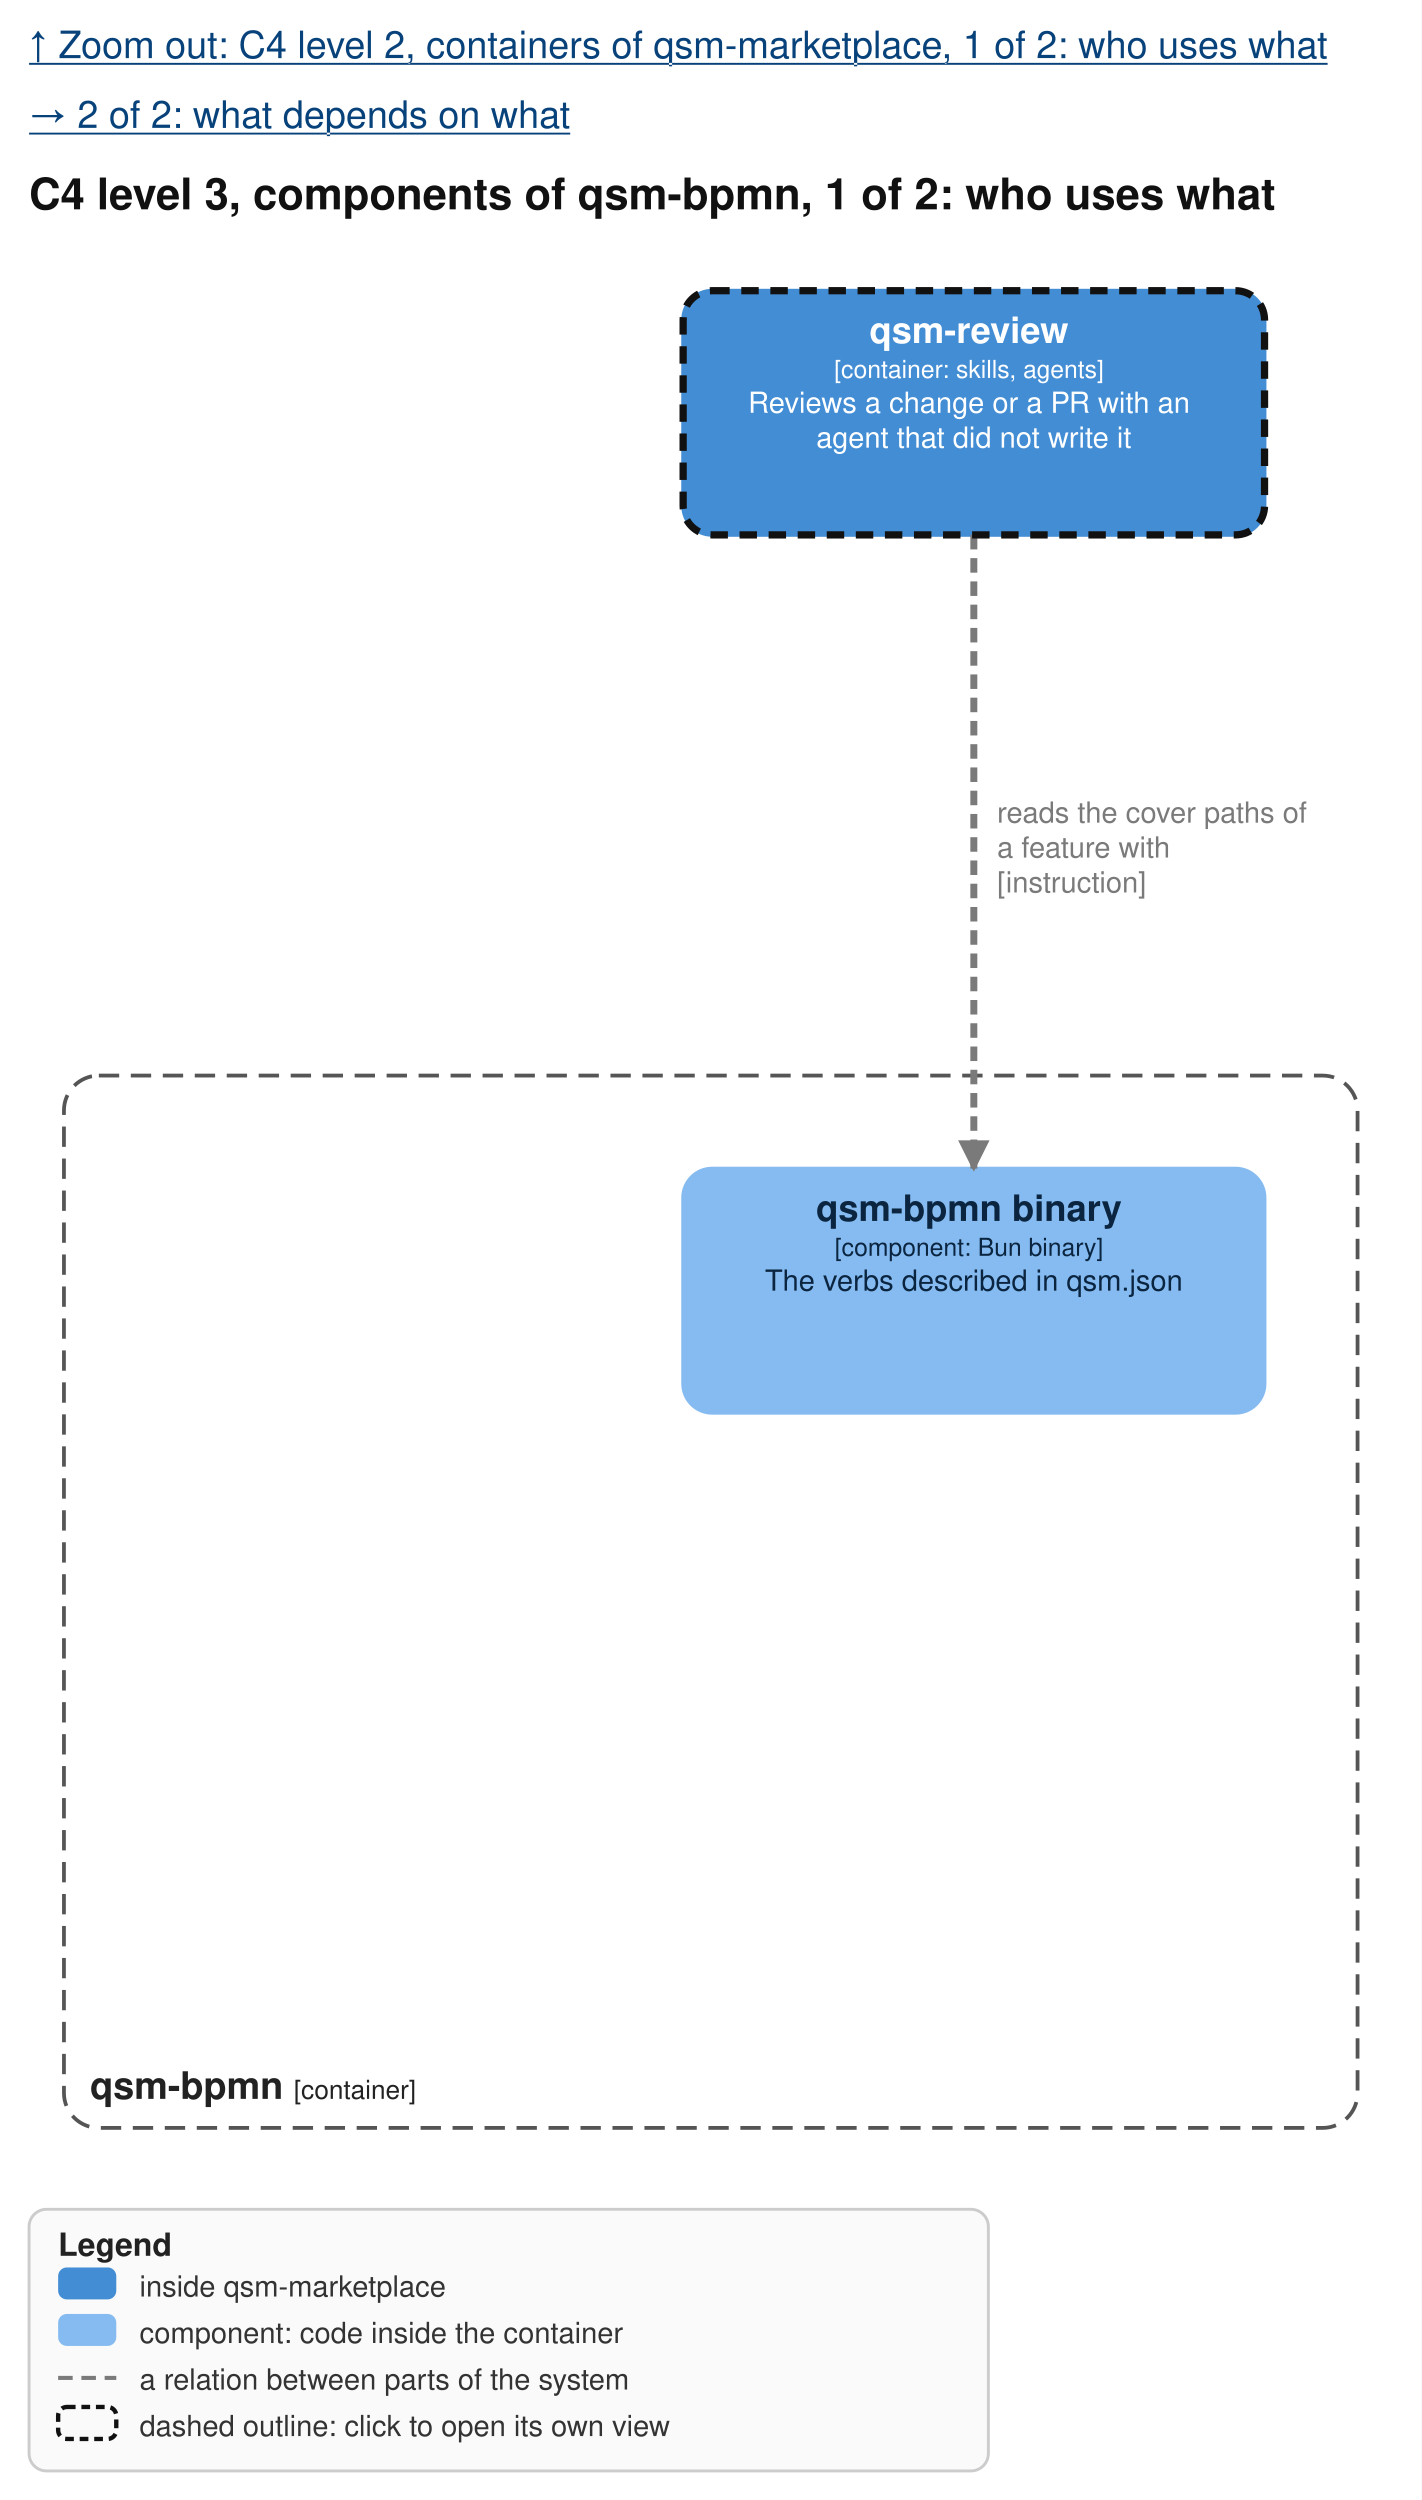
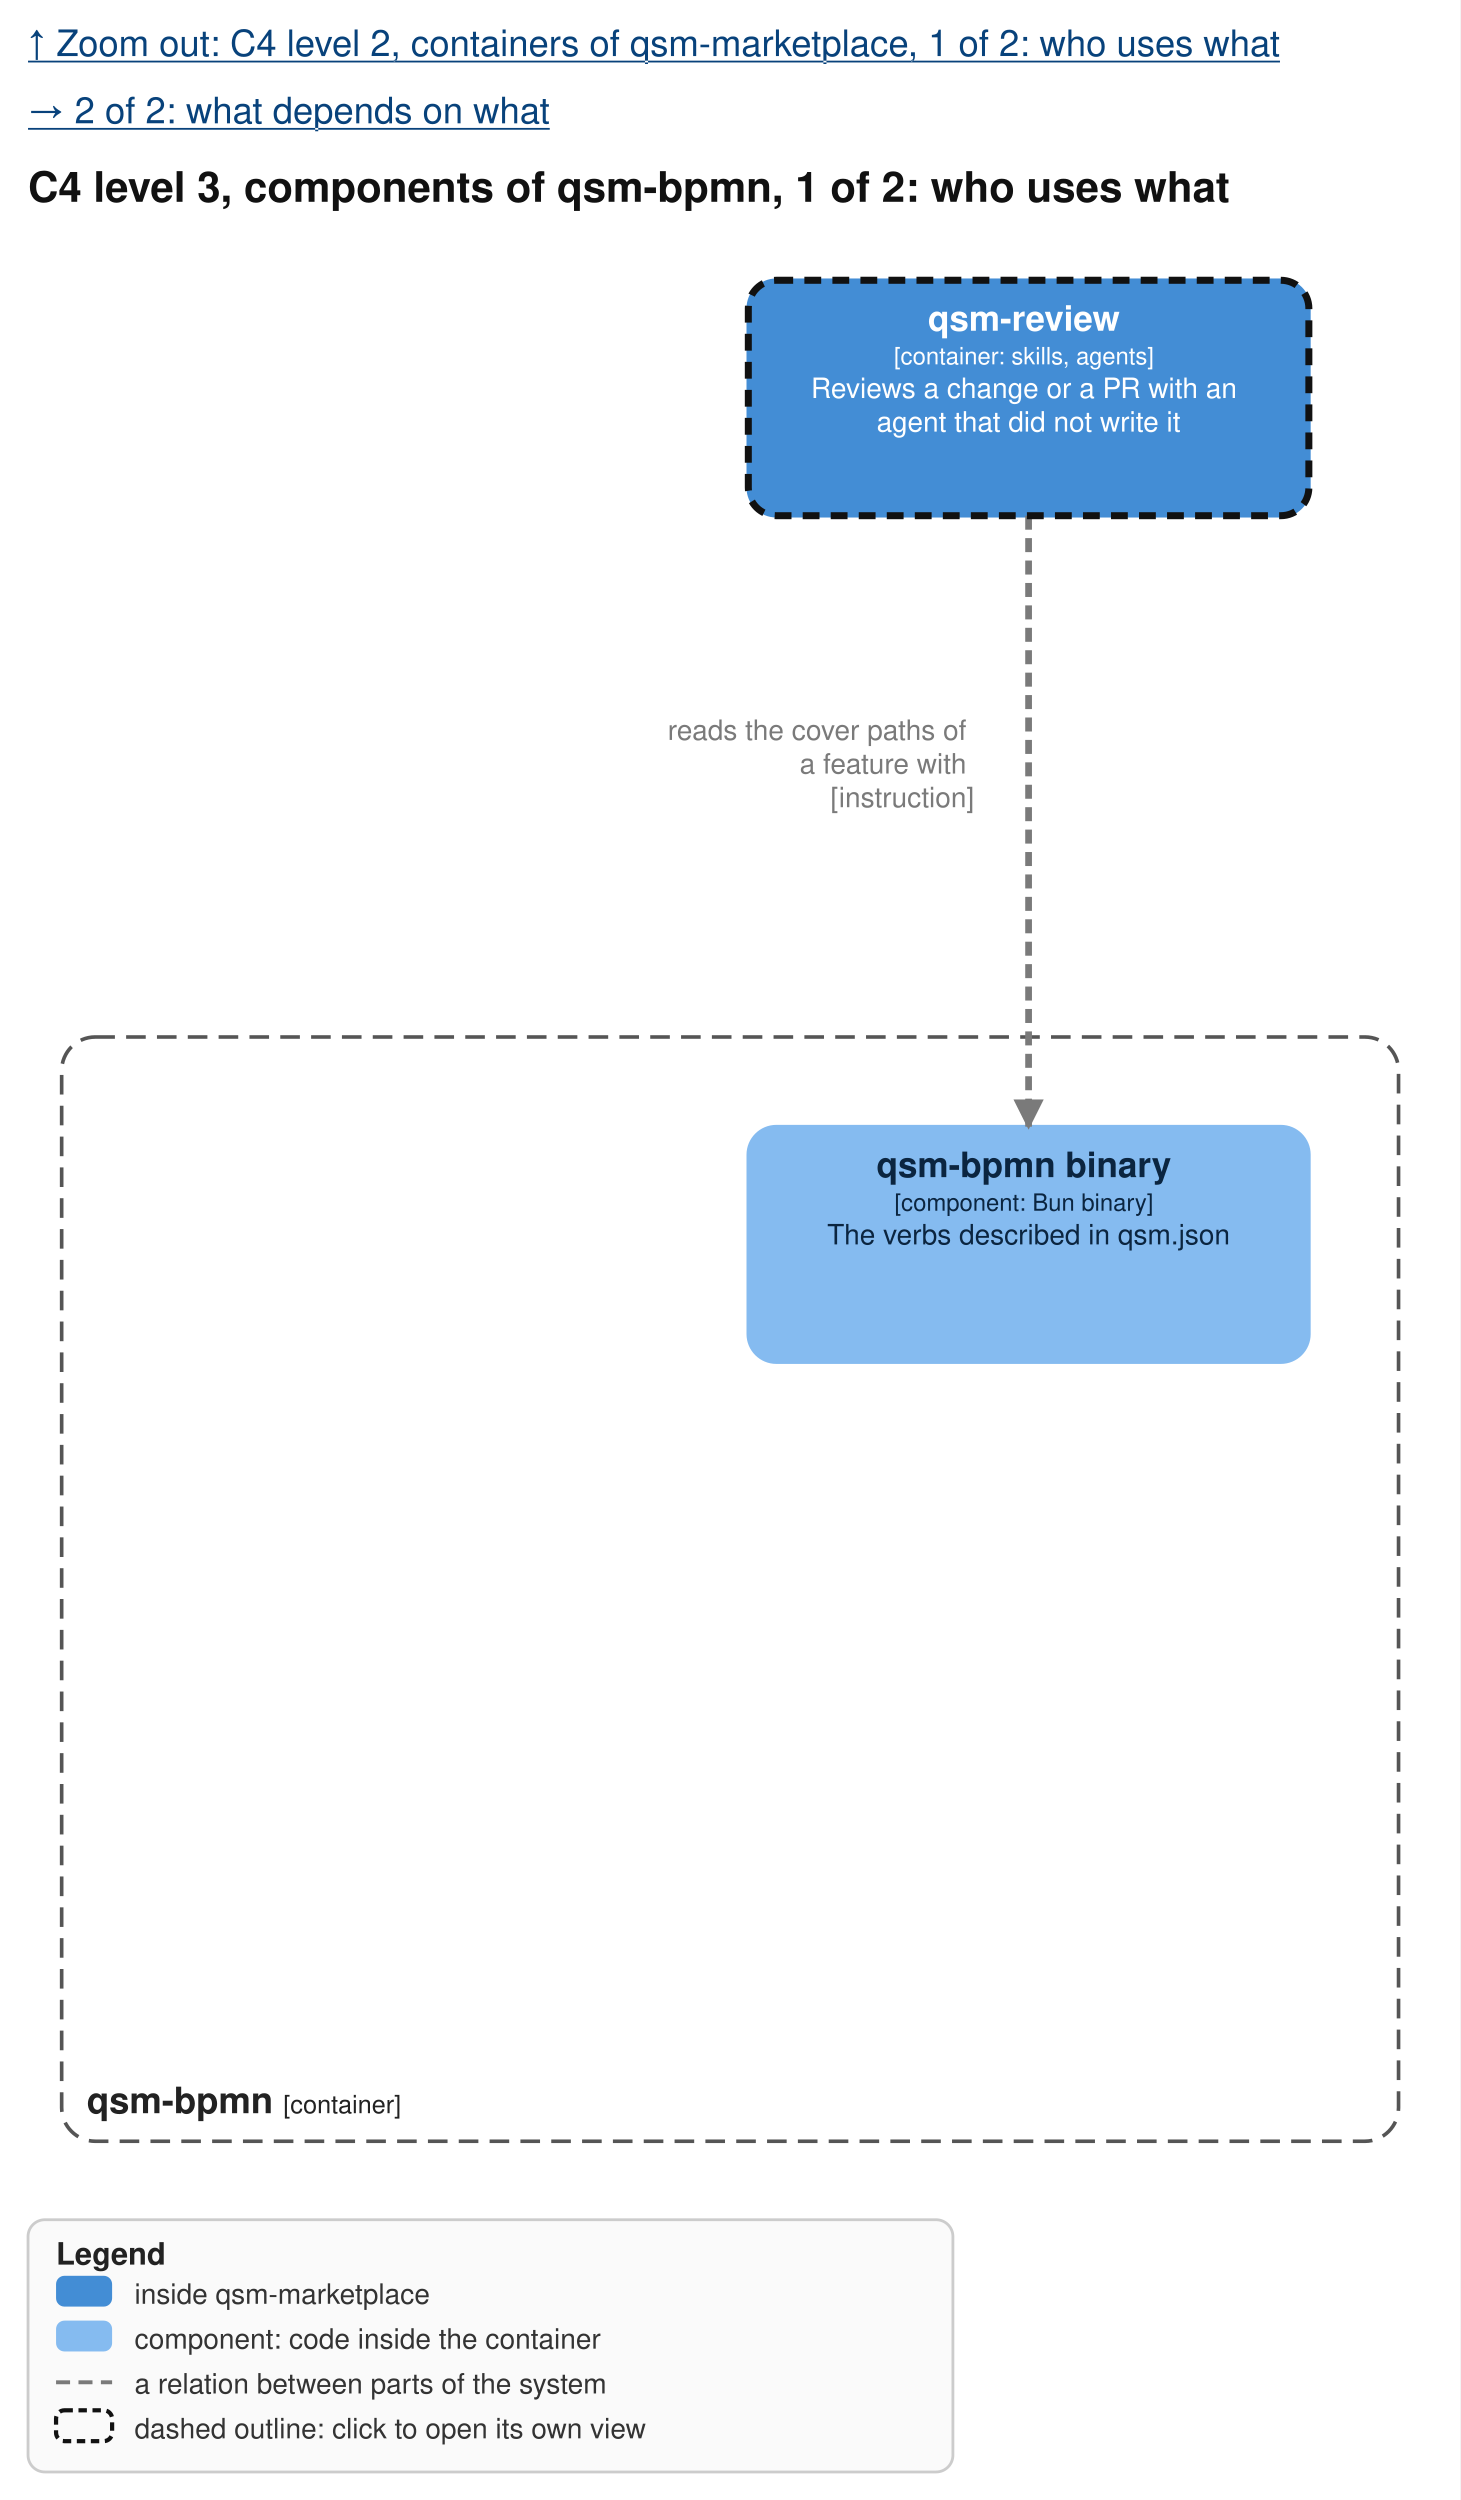
- <svg xmlns="http://www.w3.org/2000/svg" content="&lt;mxfile host=&quot;qsm-c4&quot;&gt;&lt;diagram name=&quot;components-bpmn-uses&quot; id=&quot;components-bpmn-uses&quot;&gt;&lt;mxGraphModel grid=&quot;1&quot; gridSize=&quot;10&quot; page=&quot;0&quot;&gt;&lt;root&gt;&lt;mxCell id=&quot;0&quot;/&gt;&lt;mxCell id=&quot;1&quot; parent=&quot;0&quot;/&gt;&lt;object id=&quot;c2&quot; label=&quot;&amp;lt;b&amp;gt;%c4Name%&amp;lt;/b&amp;gt;&amp;lt;div&amp;gt;[%c4Application%]&amp;lt;/div&amp;gt;&quot; placeholders=&quot;1&quot; c4Type=&quot;ContainerScopeBoundary&quot; c4Name=&quot;qsm-bpmn&quot; c4Application=&quot;Container&quot; c4Id=&quot;mp.bpmn&quot;&gt;&lt;mxCell style=&quot;rounded=1;fontSize=11;whiteSpace=wrap;html=1;dashed=1;arcSize=4;fillColor=none;strokeColor=#555555;fontColor=#222222;align=left;verticalAlign=bottom;spacing=10;dashPattern=8 4;metaEdit=1;connectable=0;&quot; vertex=&quot;1&quot; parent=&quot;1&quot;&gt;&lt;mxGeometry x=&quot;12&quot; y=&quot;282&quot; width=&quot;445&quot; height=&quot;362&quot; as=&quot;geometry&quot;/&gt;&lt;/mxCell&gt;&lt;/object&gt;&lt;object id=&quot;c3&quot; label=&quot;&amp;lt;b&amp;gt;%c4Name%&amp;lt;/b&amp;gt;&amp;lt;div&amp;gt;[%c4Type%%c4TechnologySep%%c4Technology%]&amp;lt;/div&amp;gt;&amp;lt;div style=&amp;quot;font-size:11px&amp;quot;&amp;gt;%c4Description%&amp;lt;/div&amp;gt;&quot; placeholders=&quot;1&quot; c4Type=&quot;Component&quot; c4Name=&quot;qsm-bpmn binary&quot; c4Technology=&quot;Bun binary&quot; c4TechnologySep=&quot;: &quot; c4Description=&quot;The verbs described in qsm.json&quot; c4Id=&quot;mp.bpmn.tool&quot; c4Tags=&quot;&quot; c4Path=&quot;plugins/qsm-bpmn/scripts/cli.ts&quot;&gt;&lt;mxCell style=&quot;rounded=1;whiteSpace=wrap;html=1;arcSize=10;fillColor=#85bbf0;strokeColor=#85bbf0;fontColor=#0b2540;metaEdit=1;resizable=1;&quot; vertex=&quot;1&quot; parent=&quot;1&quot;&gt;&lt;mxGeometry x=&quot;225&quot; y=&quot;314&quot; width=&quot;200&quot; height=&quot;84&quot; as=&quot;geometry&quot;/&gt;&lt;/mxCell&gt;&lt;/object&gt;&lt;object id=&quot;c4&quot; label=&quot;&amp;lt;b&amp;gt;%c4Name%&amp;lt;/b&amp;gt;&amp;lt;div&amp;gt;[%c4Type%%c4TechnologySep%%c4Technology%]&amp;lt;/div&amp;gt;&amp;lt;div style=&amp;quot;font-size:11px&amp;quot;&amp;gt;%c4Description%&amp;lt;/div&amp;gt;&quot; placeholders=&quot;1&quot; c4Type=&quot;Container&quot; c4Name=&quot;qsm-review&quot; c4Technology=&quot;skills, agents&quot; c4TechnologySep=&quot;: &quot; c4Description=&quot;Reviews a change or a PR with an agent that did not write it&quot; c4Id=&quot;mp.review&quot; c4Tags=&quot;&quot; c4Path=&quot;plugins/qsm-review&quot; c4Group=&quot;Features&quot;&gt;&lt;mxCell style=&quot;rounded=1;whiteSpace=wrap;html=1;arcSize=10;fillColor=#438dd5;strokeColor=#438dd5;fontColor=#ffffff;metaEdit=1;resizable=1;&quot; vertex=&quot;1&quot; parent=&quot;1&quot;&gt;&lt;mxGeometry x=&quot;225&quot; y=&quot;12&quot; width=&quot;200&quot; height=&quot;84&quot; as=&quot;geometry&quot;/&gt;&lt;/mxCell&gt;&lt;/object&gt;&lt;object id=&quot;c5&quot; label=&quot;%c4Description%&quot; placeholders=&quot;1&quot; c4Type=&quot;Relationship&quot; c4Description=&quot;reads the cover paths of a feature with [instruction]&quot;&gt;&lt;mxCell style=&quot;edgeStyle=orthogonalEdgeStyle;rounded=1;endArrow=blockThin;endFill=1;html=1;fontSize=10;strokeColor=#7a7a7a;fontColor=#7a7a7a;strokeWidth=2.4;dashed=1;metaEdit=1;&quot; edge=&quot;1&quot; parent=&quot;1&quot; source=&quot;c4&quot; target=&quot;c3&quot;&gt;&lt;mxGeometry relative=&quot;1&quot; as=&quot;geometry&quot;&gt;&lt;Array as=&quot;points&quot;&gt;&lt;/Array&gt;&lt;/mxGeometry&gt;&lt;/mxCell&gt;&lt;/object&gt;&lt;/root&gt;&lt;/mxGraphModel&gt;&lt;/diagram&gt;&lt;/mxfile&gt;" width="489" height="860" viewBox="-10 -88 489 860" font-family="Helvetica, Arial, sans-serif">
+ <svg xmlns="http://www.w3.org/2000/svg" content="&lt;mxfile host=&quot;qsm-c4&quot;&gt;&lt;diagram name=&quot;components-bpmn-uses&quot; id=&quot;components-bpmn-uses&quot;&gt;&lt;mxGraphModel grid=&quot;1&quot; gridSize=&quot;10&quot; page=&quot;0&quot;&gt;&lt;root&gt;&lt;mxCell id=&quot;0&quot;/&gt;&lt;mxCell id=&quot;1&quot; parent=&quot;0&quot;/&gt;&lt;object id=&quot;c2&quot; label=&quot;&amp;lt;b&amp;gt;%c4Name%&amp;lt;/b&amp;gt;&amp;lt;div&amp;gt;[%c4Application%]&amp;lt;/div&amp;gt;&quot; placeholders=&quot;1&quot; c4Type=&quot;ContainerScopeBoundary&quot; c4Name=&quot;qsm-bpmn&quot; c4Application=&quot;Container&quot; c4Id=&quot;mp.bpmn&quot;&gt;&lt;mxCell style=&quot;rounded=1;fontSize=11;whiteSpace=wrap;html=1;dashed=1;arcSize=4;fillColor=none;strokeColor=#555555;fontColor=#222222;align=left;verticalAlign=bottom;spacing=10;dashPattern=8 4;metaEdit=1;connectable=0;&quot; vertex=&quot;1&quot; parent=&quot;1&quot;&gt;&lt;mxGeometry x=&quot;12&quot; y=&quot;282&quot; width=&quot;477&quot; height=&quot;394&quot; as=&quot;geometry&quot;/&gt;&lt;/mxCell&gt;&lt;/object&gt;&lt;object id=&quot;c3&quot; label=&quot;&amp;lt;b&amp;gt;%c4Name%&amp;lt;/b&amp;gt;&amp;lt;div&amp;gt;[%c4Type%%c4TechnologySep%%c4Technology%]&amp;lt;/div&amp;gt;&amp;lt;div style=&amp;quot;font-size:11px&amp;quot;&amp;gt;%c4Description%&amp;lt;/div&amp;gt;&quot; placeholders=&quot;1&quot; c4Type=&quot;Component&quot; c4Name=&quot;qsm-bpmn binary&quot; c4Technology=&quot;Bun binary&quot; c4TechnologySep=&quot;: &quot; c4Description=&quot;The verbs described in qsm.json&quot; c4Id=&quot;mp.bpmn.tool&quot; c4Tags=&quot;&quot; c4Path=&quot;plugins/qsm-bpmn/scripts/cli.ts&quot;&gt;&lt;mxCell style=&quot;rounded=1;whiteSpace=wrap;html=1;arcSize=10;fillColor=#85bbf0;strokeColor=#85bbf0;fontColor=#0b2540;metaEdit=1;resizable=1;&quot; vertex=&quot;1&quot; parent=&quot;1&quot;&gt;&lt;mxGeometry x=&quot;257&quot; y=&quot;314&quot; width=&quot;200&quot; height=&quot;84&quot; as=&quot;geometry&quot;/&gt;&lt;/mxCell&gt;&lt;/object&gt;&lt;object id=&quot;c4&quot; label=&quot;&amp;lt;b&amp;gt;%c4Name%&amp;lt;/b&amp;gt;&amp;lt;div&amp;gt;[%c4Type%%c4TechnologySep%%c4Technology%]&amp;lt;/div&amp;gt;&amp;lt;div style=&amp;quot;font-size:11px&amp;quot;&amp;gt;%c4Description%&amp;lt;/div&amp;gt;&quot; placeholders=&quot;1&quot; c4Type=&quot;Container&quot; c4Name=&quot;qsm-review&quot; c4Technology=&quot;skills, agents&quot; c4TechnologySep=&quot;: &quot; c4Description=&quot;Reviews a change or a PR with an agent that did not write it&quot; c4Id=&quot;mp.review&quot; c4Tags=&quot;&quot; c4Path=&quot;plugins/qsm-review&quot; c4Group=&quot;Features&quot;&gt;&lt;mxCell style=&quot;rounded=1;whiteSpace=wrap;html=1;arcSize=10;fillColor=#438dd5;strokeColor=#438dd5;fontColor=#ffffff;metaEdit=1;resizable=1;&quot; vertex=&quot;1&quot; parent=&quot;1&quot;&gt;&lt;mxGeometry x=&quot;257&quot; y=&quot;12&quot; width=&quot;200&quot; height=&quot;84&quot; as=&quot;geometry&quot;/&gt;&lt;/mxCell&gt;&lt;/object&gt;&lt;object id=&quot;c5&quot; label=&quot;%c4Description%&quot; placeholders=&quot;1&quot; c4Type=&quot;Relationship&quot; c4Description=&quot;reads the cover paths of a feature with [instruction]&quot;&gt;&lt;mxCell style=&quot;edgeStyle=orthogonalEdgeStyle;rounded=1;endArrow=blockThin;endFill=1;html=1;fontSize=10;strokeColor=#7a7a7a;fontColor=#7a7a7a;strokeWidth=2.4;dashed=1;metaEdit=1;&quot; edge=&quot;1&quot; parent=&quot;1&quot; source=&quot;c4&quot; target=&quot;c3&quot;&gt;&lt;mxGeometry relative=&quot;1&quot; as=&quot;geometry&quot;&gt;&lt;Array as=&quot;points&quot;&gt;&lt;/Array&gt;&lt;/mxGeometry&gt;&lt;/mxCell&gt;&lt;/object&gt;&lt;/root&gt;&lt;/mxGraphModel&gt;&lt;/diagram&gt;&lt;/mxfile&gt;" width="521" height="892" viewBox="-10 -88 521 892" font-family="Helvetica, Arial, sans-serif">
  <defs>
    <marker id="a08427b" viewBox="0 0 10 10" refX="9" refY="5" markerWidth="4.5" markerHeight="4.5" orient="auto">
      <path d="M0,0L10,5L0,10z" fill="#08427b" />
    </marker>
    <marker id="a6b4fbb" viewBox="0 0 10 10" refX="9" refY="5" markerWidth="4.5" markerHeight="4.5" orient="auto">
      <path d="M0,0L10,5L0,10z" fill="#6b4fbb" />
    </marker>
    <marker id="ac2410c" viewBox="0 0 10 10" refX="9" refY="5" markerWidth="4.5" markerHeight="4.5" orient="auto">
      <path d="M0,0L10,5L0,10z" fill="#c2410c" />
    </marker>
    <marker id="a15803d" viewBox="0 0 10 10" refX="9" refY="5" markerWidth="4.5" markerHeight="4.5" orient="auto">
      <path d="M0,0L10,5L0,10z" fill="#15803d" />
    </marker>
    <marker id="a0f766e" viewBox="0 0 10 10" refX="9" refY="5" markerWidth="4.5" markerHeight="4.5" orient="auto">
      <path d="M0,0L10,5L0,10z" fill="#0f766e" />
    </marker>
    <marker id="ab91c1c" viewBox="0 0 10 10" refX="9" refY="5" markerWidth="4.5" markerHeight="4.5" orient="auto">
      <path d="M0,0L10,5L0,10z" fill="#b91c1c" />
    </marker>
    <marker id="a7a7a7a" viewBox="0 0 10 10" refX="9" refY="5" markerWidth="4.5" markerHeight="4.5" orient="auto">
      <path d="M0,0L10,5L0,10z" fill="#7a7a7a" />
    </marker>
  </defs>
-   <rect x="-10" y="-88" width="489" height="860" fill="#ffffff" />
+   <rect x="-10" y="-88" width="521" height="892" fill="#ffffff" />
  <text x="0" y="-16" font-size="15" font-weight="bold" fill="#111111">C4 level 3, components of qsm-bpmn, 1 of 2: who uses what</text>
-   <rect x="12" y="282" width="445" height="362" rx="12" fill="none" stroke="#555555" stroke-width="1.3" stroke-dasharray="7 4" />
-   <rect x="225" y="314" width="200" height="84" rx="10" fill="#85bbf0" stroke="#85bbf0" stroke-width="1.3" />
-   <text x="325" y="332" text-anchor="middle" fill="#0b2540">
+   <rect x="12" y="282" width="477" height="394" rx="12" fill="none" stroke="#555555" stroke-width="1.3" stroke-dasharray="7 4" />
+   <rect x="257" y="314" width="200" height="84" rx="10" fill="#85bbf0" stroke="#85bbf0" stroke-width="1.3" />
+   <text x="357" y="332" text-anchor="middle" fill="#0b2540">
    <tspan font-size="12.5" font-weight="bold">qsm-bpmn binary</tspan>
-     <tspan x="325" dy="12" font-size="8.5">[component: Bun binary]</tspan>
-     <tspan x="325" dy="12" font-size="10">The verbs described in qsm.json</tspan>
+     <tspan x="357" dy="12" font-size="8.5">[component: Bun binary]</tspan>
+     <tspan x="357" dy="12" font-size="10">The verbs described in qsm.json</tspan>
  </text>
-   <rect x="225" y="12" width="200" height="84" rx="10" fill="#438dd5" stroke="#438dd5" stroke-width="1.3" />
-   <text x="325" y="30" text-anchor="middle" fill="#ffffff">
+   <rect x="257" y="12" width="200" height="84" rx="10" fill="#438dd5" stroke="#438dd5" stroke-width="1.3" />
+   <text x="357" y="30" text-anchor="middle" fill="#ffffff">
    <tspan font-size="12.5" font-weight="bold">qsm-review</tspan>
-     <tspan x="325" dy="12" font-size="8.5">[container: skills, agents]</tspan>
-     <tspan x="325" dy="12" font-size="10">Reviews a change or a PR with an</tspan>
-     <tspan x="325" dy="12" font-size="10">agent that did not write it</tspan>
+     <tspan x="357" dy="12" font-size="8.5">[container: skills, agents]</tspan>
+     <tspan x="357" dy="12" font-size="10">Reviews a change or a PR with an</tspan>
+     <tspan x="357" dy="12" font-size="10">agent that did not write it</tspan>
  </text>
-   <polyline points="325,96 325,314" fill="none" stroke="#7a7a7a" stroke-width="2.4" stroke-dasharray="5 3" marker-end="url(#a7a7a7a)" />
-   <rect x="17" y="619" width="176" height="20" fill="#ffffff" />
-   <text x="21" y="634" font-size="13" font-weight="bold" fill="#222222">qsm-bpmn <tspan font-size="9" font-weight="normal">[container]</tspan>
+   <polyline points="357,96 357,314" fill="none" stroke="#7a7a7a" stroke-width="2.4" stroke-dasharray="5 3" marker-end="url(#a7a7a7a)" />
+   <rect x="17" y="651" width="176" height="20" fill="#ffffff" />
+   <text x="21" y="666" font-size="13" font-weight="bold" fill="#222222">qsm-bpmn <tspan font-size="9" font-weight="normal">[container]</tspan>
  </text>
-   <rect x="330" y="185" width="147.6" height="38" rx="2" fill="#ffffff" />
-   <text x="333" y="195" font-size="10" fill="#7a7a7a">
-     <tspan x="333" dy="0">reads the cover paths of</tspan>
-     <tspan x="333" dy="12">a feature with</tspan>
-     <tspan x="333" dy="12">[instruction]</tspan>
+   <rect x="193" y="166" width="147.6" height="38" rx="2" fill="#ffffff" />
+   <text x="337.6" y="176" font-size="10" fill="#7a7a7a" text-anchor="end">
+     <tspan x="337.6" dy="0">reads the cover paths of</tspan>
+     <tspan x="337.6" dy="12">a feature with</tspan>
+     <tspan x="337.6" dy="12">[instruction]</tspan>
  </text>
-   <rect x="0" y="672" width="330" height="90" rx="6" fill="#fafafa" stroke="#cccccc" />
-   <text x="10" y="688" font-size="11" font-weight="bold" fill="#222222">Legend</text>
-   <rect x="10" y="692" width="20" height="11" rx="3" fill="#438dd5" />
-   <text x="38" y="702" font-size="10" fill="#333333">inside qsm-marketplace</text>
-   <rect x="10" y="708" width="20" height="11" rx="3" fill="#85bbf0" />
-   <text x="38" y="718" font-size="10" fill="#333333">component: code inside the container</text>
-   <line x1="10" y1="730" x2="30" y2="730" stroke="#7a7a7a" stroke-width="1.4" stroke-dasharray="5 3" />
-   <text x="38" y="734" font-size="10" fill="#333333">a relation between parts of the system</text>
-   <rect x="10" y="740" width="20" height="11" rx="3" fill="none" stroke="#111111" stroke-width="1.5" stroke-dasharray="3 2" />
-   <text x="38" y="750" font-size="10" fill="#333333">dashed outline: click to open its own view</text>
+   <rect x="0" y="704" width="330" height="90" rx="6" fill="#fafafa" stroke="#cccccc" />
+   <text x="10" y="720" font-size="11" font-weight="bold" fill="#222222">Legend</text>
+   <rect x="10" y="724" width="20" height="11" rx="3" fill="#438dd5" />
+   <text x="38" y="734" font-size="10" fill="#333333">inside qsm-marketplace</text>
+   <rect x="10" y="740" width="20" height="11" rx="3" fill="#85bbf0" />
+   <text x="38" y="750" font-size="10" fill="#333333">component: code inside the container</text>
+   <line x1="10" y1="762" x2="30" y2="762" stroke="#7a7a7a" stroke-width="1.4" stroke-dasharray="5 3" />
+   <text x="38" y="766" font-size="10" fill="#333333">a relation between parts of the system</text>
+   <rect x="10" y="772" width="20" height="11" rx="3" fill="none" stroke="#111111" stroke-width="1.5" stroke-dasharray="3 2" />
+   <text x="38" y="782" font-size="10" fill="#333333">dashed outline: click to open its own view</text>
  <g class="zoom-links">
    <a href="marketplace.components-review.drawio.svg">
-       <rect x="225" y="12" width="200" height="84" rx="10" fill="#ffffff" fill-opacity="0" stroke="#111111" stroke-width="2.5" stroke-dasharray="6 4" style="cursor: pointer" />
+       <rect x="257" y="12" width="200" height="84" rx="10" fill="#ffffff" fill-opacity="0" stroke="#111111" stroke-width="2.5" stroke-dasharray="6 4" style="cursor: pointer" />
    </a>
    <a href="marketplace.containers-uses.drawio.svg">
      <text x="0" y="-68" font-size="13" fill="#08427b" text-decoration="underline">↑ Zoom out: C4 level 2, containers of qsm-marketplace, 1 of 2: who uses what</text>
    </a>
    <a href="marketplace.components-bpmn-depends.drawio.svg">
      <text x="0" y="-44" font-size="13" fill="#08427b" text-decoration="underline">→ 2 of 2: what depends on what</text>
    </a>
  </g>
</svg>
